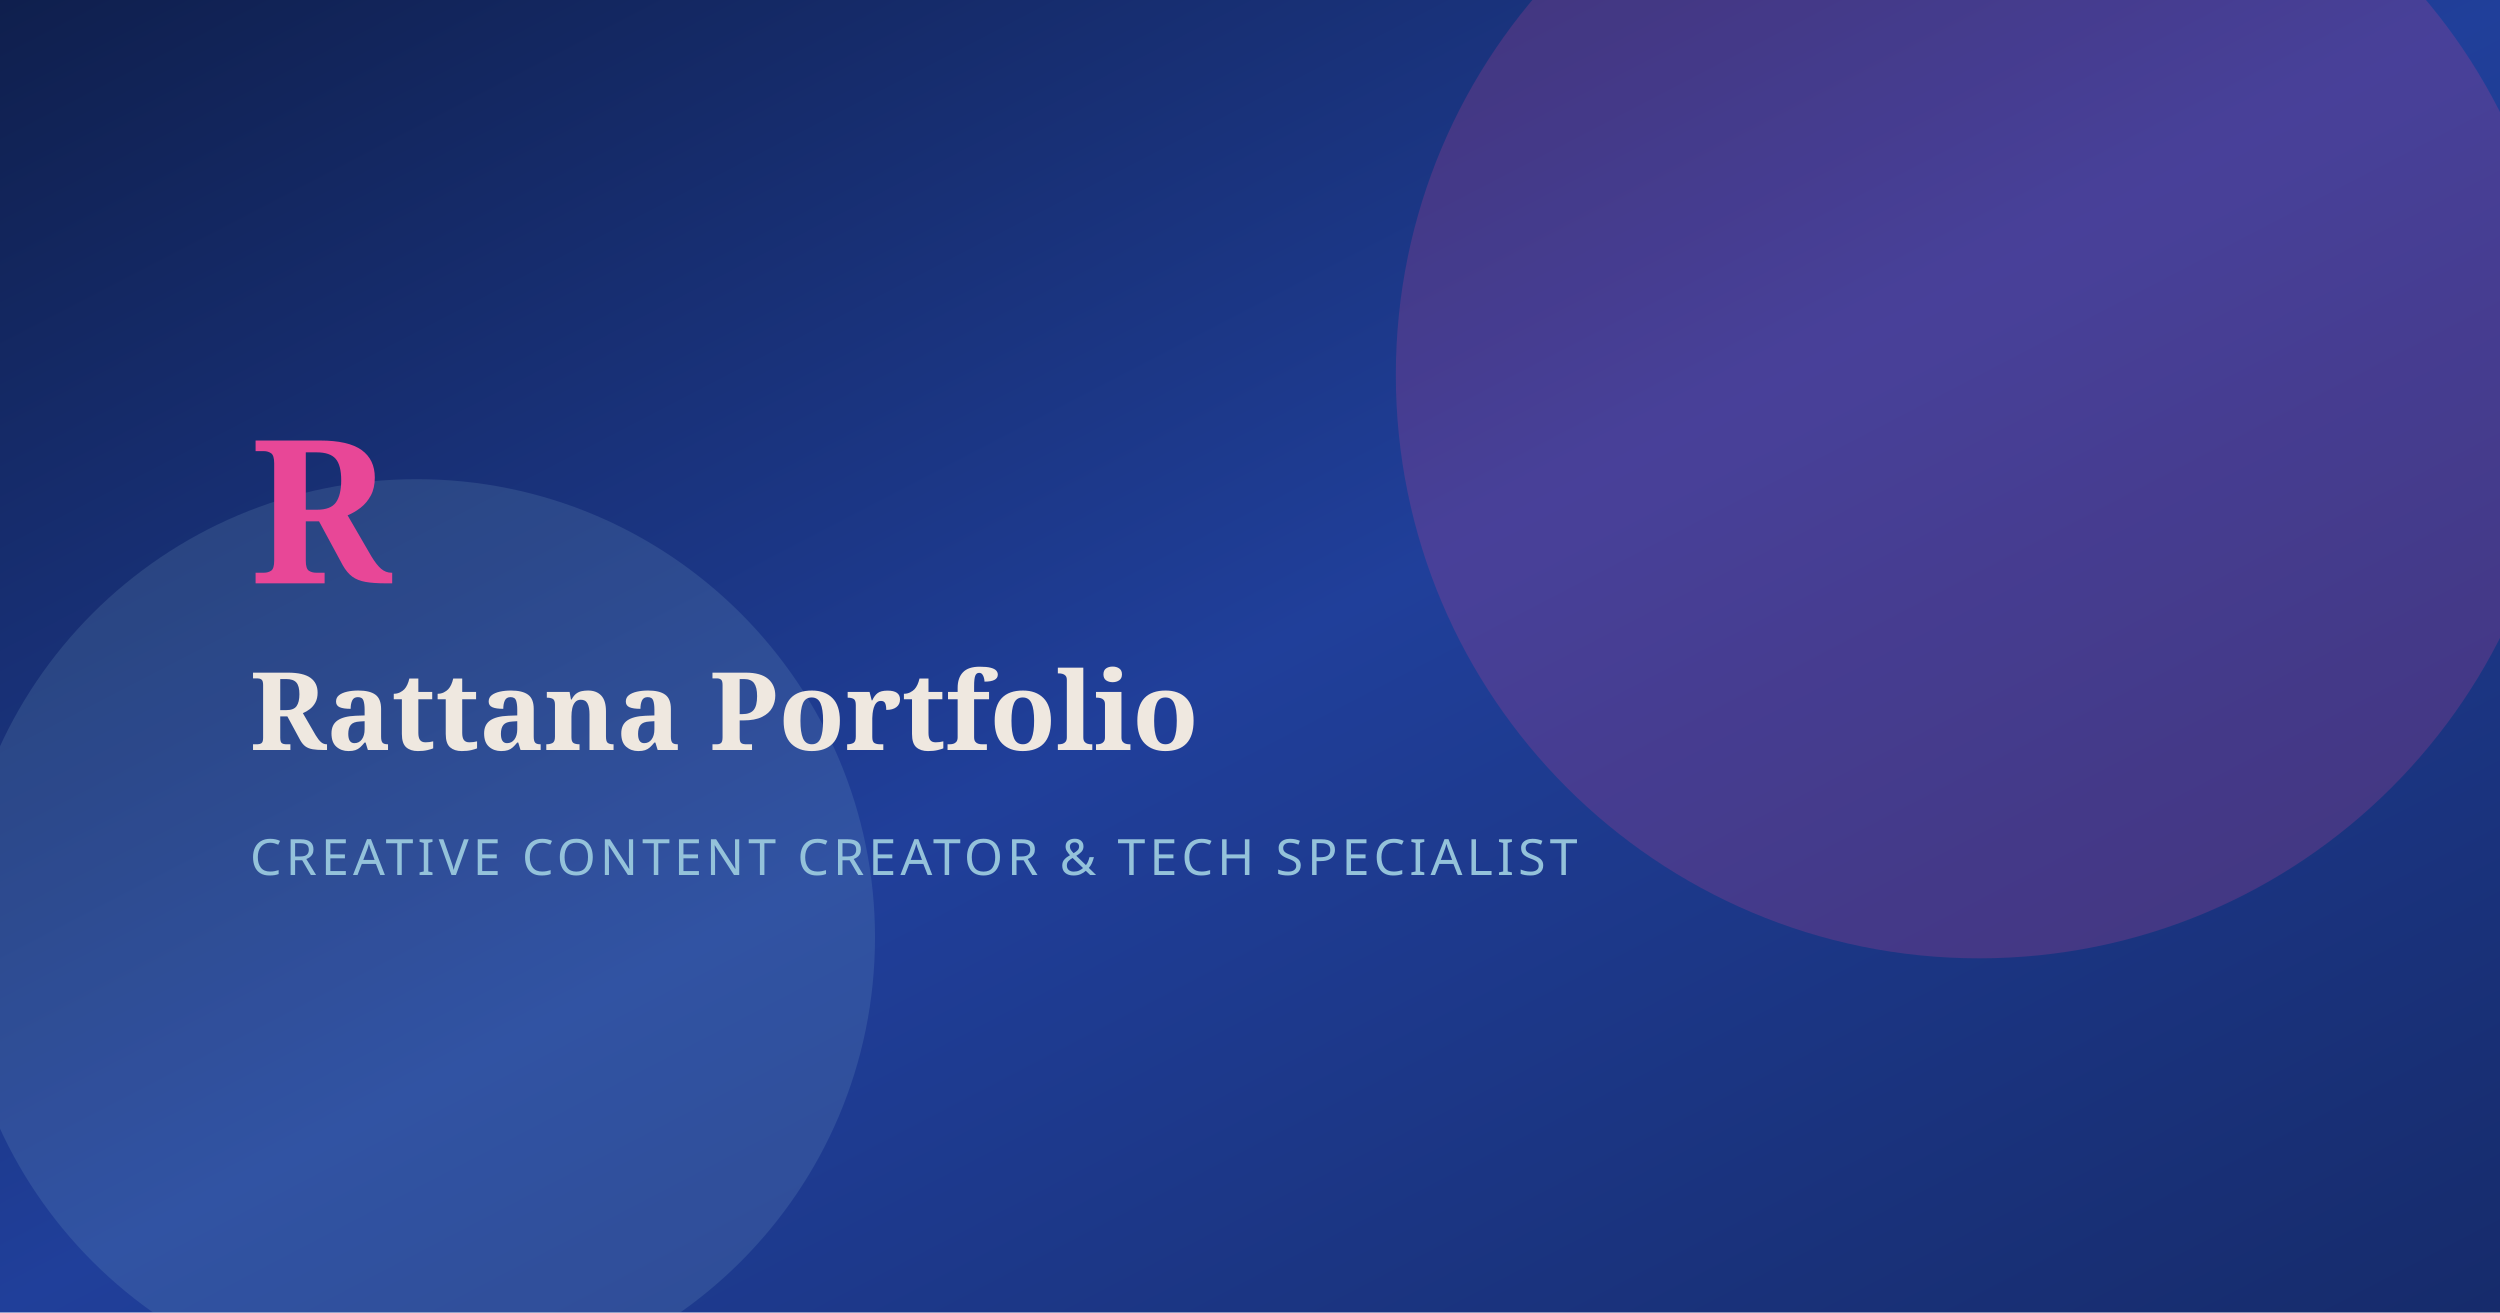
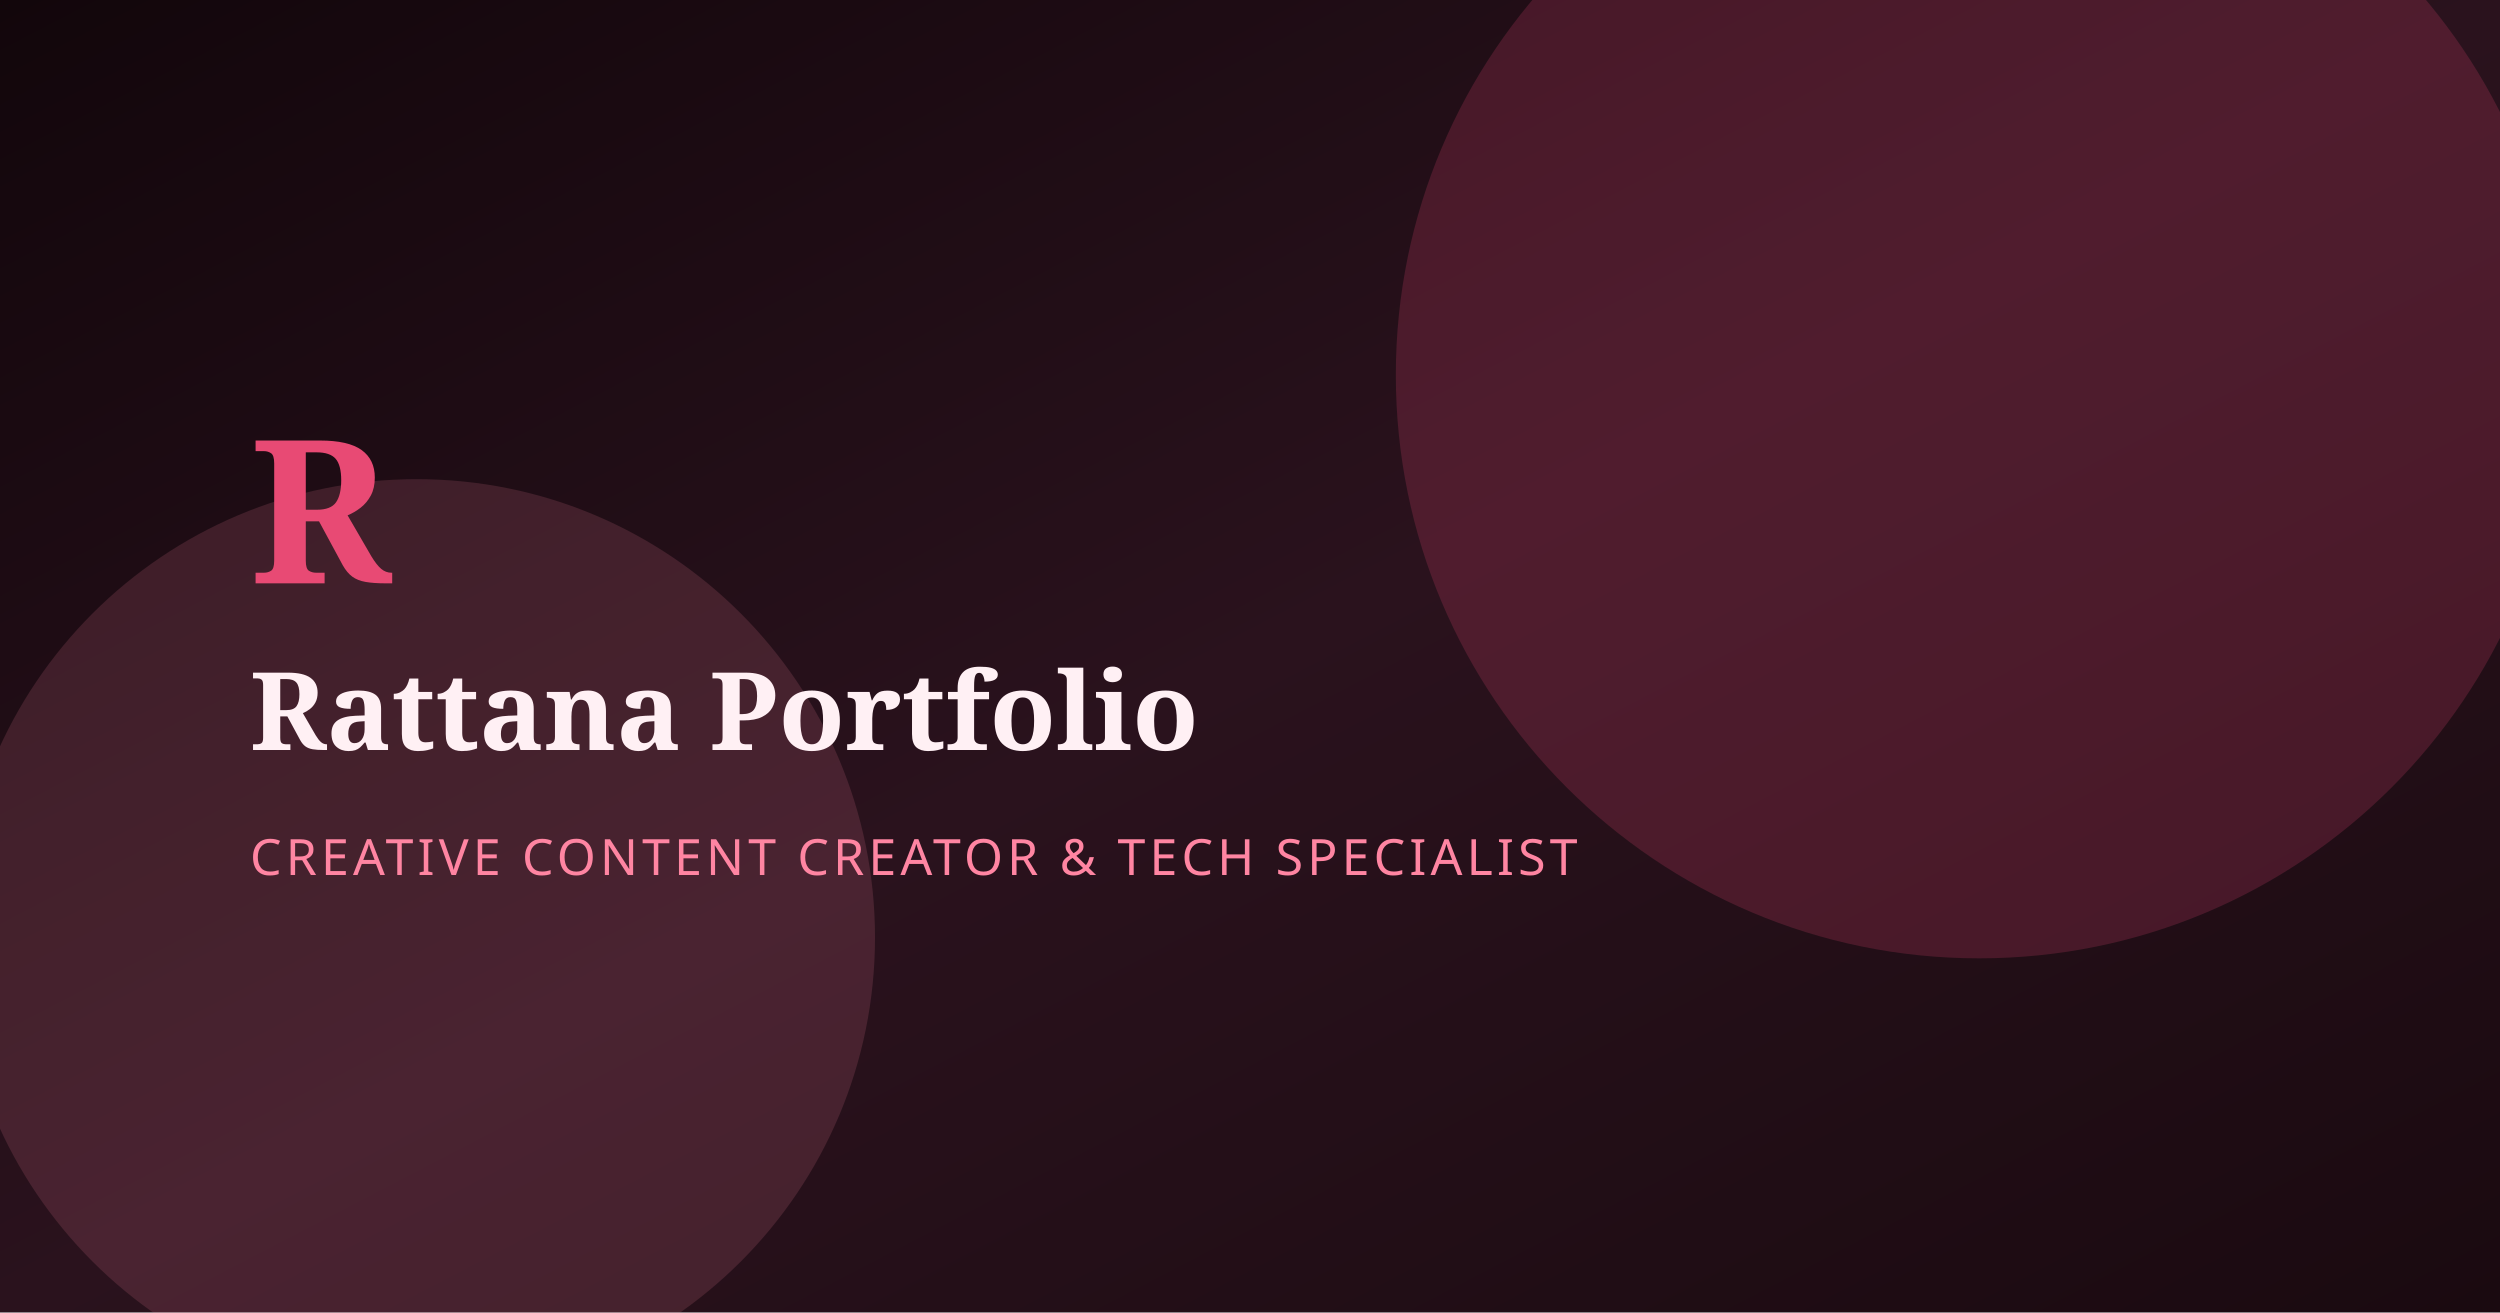
<svg xmlns="http://www.w3.org/2000/svg" width="1200" height="630" viewBox="0 0 1200 630" fill="none">
  <defs>
    <linearGradient id="ogGrad" x1="0%" y1="0%" x2="100%" y2="100%">
-       <stop offset="0%" stop-color="#0F1F4D" />
-       <stop offset="50%" stop-color="#203F9A" />
-       <stop offset="100%" stop-color="#162B6B" />
+       <stop offset="0%" stop-color="#12060B" />
+       <stop offset="50%" stop-color="#2A121D" />
+       <stop offset="100%" stop-color="#1A0A10" />
    </linearGradient>
  </defs>
  <rect width="1200" height="630" fill="url(#ogGrad)" />
-   <circle cx="950" cy="180" r="280" fill="#E84797" fill-opacity="0.2" />
-   <circle cx="200" cy="450" r="220" fill="#94C2DA" fill-opacity="0.15" />
-   <text x="120" y="280" fill="#E84797" font-family="serif" font-size="96" font-weight="700">R</text>
-   <text x="120" y="360" fill="#EFE8E0" font-family="serif" font-size="52" font-weight="700">Rattana Portfolio</text>
-   <text x="120" y="420" fill="#94C2DA" font-family="sans-serif" font-size="24" font-weight="400" letter-spacing="2">CREATIVE CONTENT CREATOR &amp; TECH SPECIALIST</text>
+   <circle cx="950" cy="180" r="280" fill="#E84A74" fill-opacity="0.2" />
+   <circle cx="200" cy="450" r="220" fill="#FF85A2" fill-opacity="0.15" />
+   <text x="120" y="280" fill="#E84A74" font-family="serif" font-size="96" font-weight="700">R</text>
+   <text x="120" y="360" fill="#FFF0F4" font-family="serif" font-size="52" font-weight="700">Rattana Portfolio</text>
+   <text x="120" y="420" fill="#FF85A2" font-family="sans-serif" font-size="24" font-weight="400" letter-spacing="2">CREATIVE CONTENT CREATOR &amp; TECH SPECIALIST</text>
</svg>
